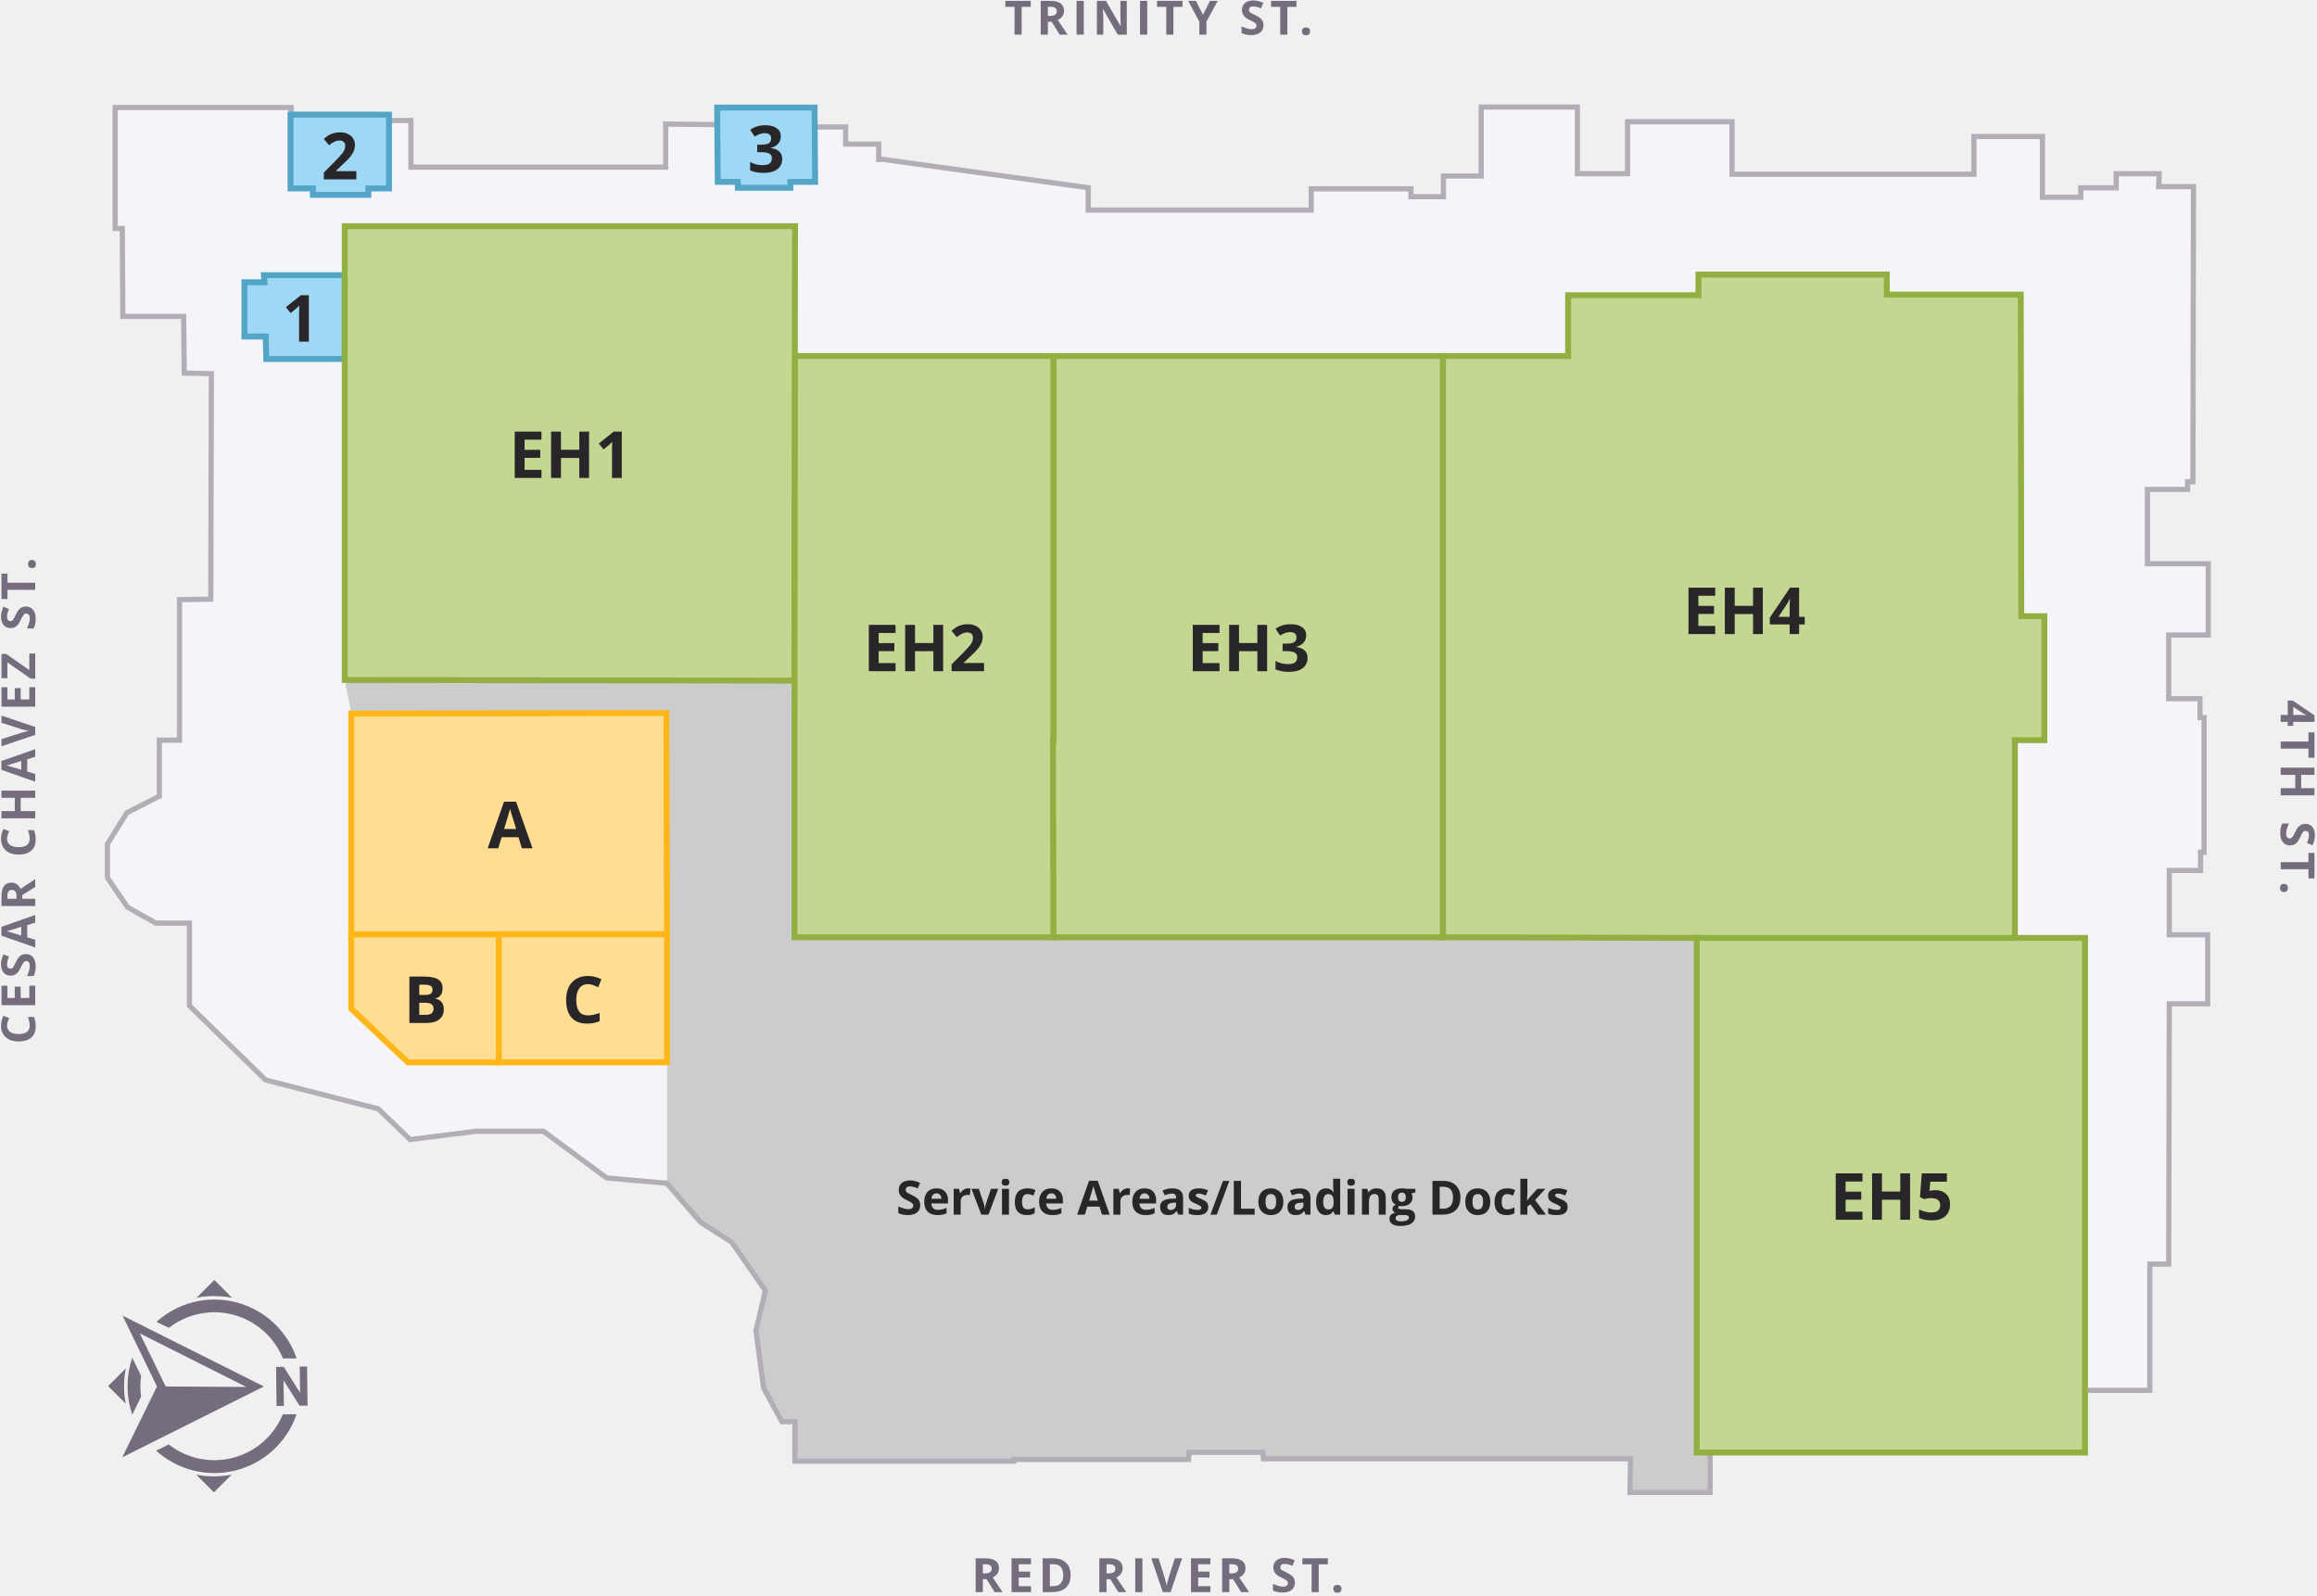
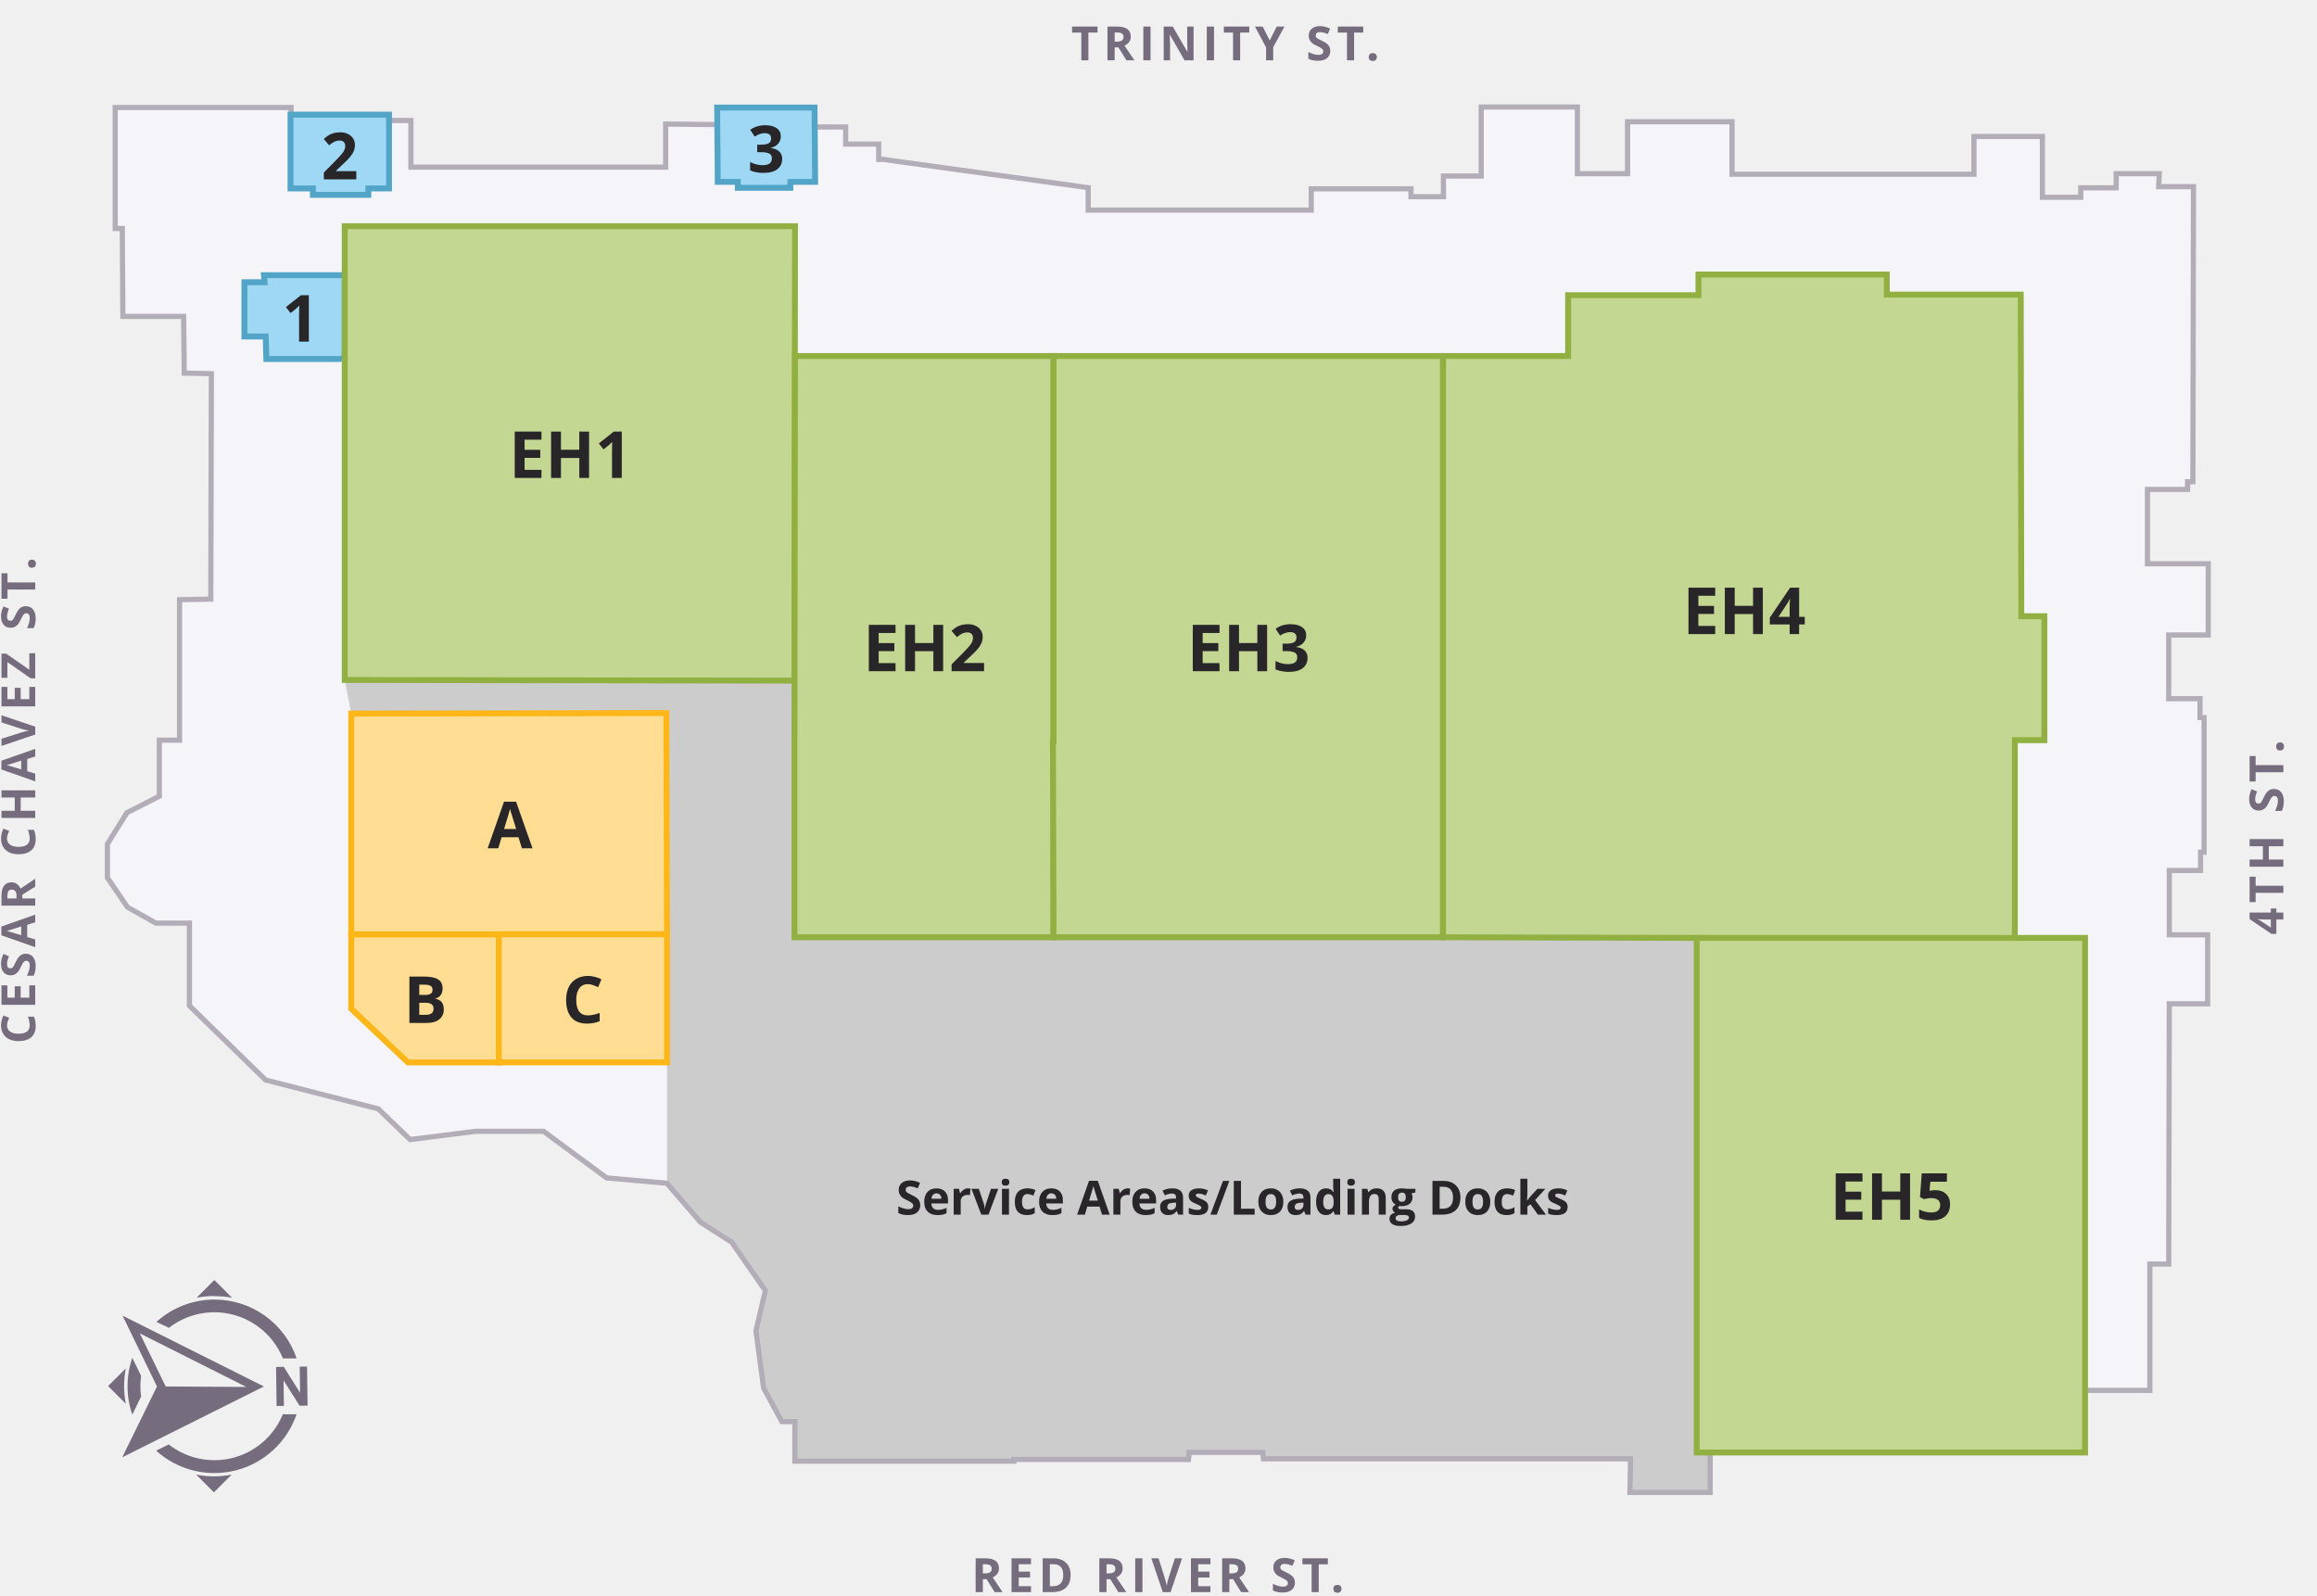
- <svg xmlns="http://www.w3.org/2000/svg" id="Level_1" data-name="Level 1" viewBox="0 0 392.63 270.38">
+ <svg xmlns="http://www.w3.org/2000/svg" id="Level_1" data-name="Level 1" viewBox="0 0 392.63 270.38" style="zoom: 1;">
  <defs>
    <style>.cls-1{fill:#ccc;}.cls-2{fill:#f5f4f8;}.cls-3,.cls-4,.cls-5,.cls-6{fill:none;}.cls-3{stroke:#000;stroke-width:0.22px;}.cls-3,.cls-6,.cls-9{stroke-miterlimit:3.86;}.cls-4{stroke:#fff;stroke-width:0.84px;stroke-dasharray:0.84 0.84;}.cls-5{stroke:#7e702d;stroke-linecap:round;stroke-linejoin:round;stroke-width:0.02px;}.cls-6{stroke:#b3adb8;stroke-linecap:square;stroke-width:0.88px;}.cls-7{fill:#9fd8f4;stroke:#52a5c6;}.cls-7,.cls-8{stroke-miterlimit:10;}.cls-8{fill:#c4d792;stroke:#91b041;}.cls-9{fill:#ffdd93;stroke:#ffb618;}.cls-10,.cls-11,.cls-12{isolation:isolate;font-family:OpenSans-Semibold, Open Sans;font-weight:700;}.cls-10{font-size:11px;}.cls-10,.cls-11{fill:#282629;}.cls-11,.cls-12{font-size:8px;}.cls-12,.cls-13{fill:#756c7d;}.cls-12{letter-spacing:0.1em;}</style>
  </defs>
  <path class="cls-1" d="M35.77,85.29l0,16.23-5.3.1v23.8H27v9.5l-5.5,2.8-3.3,5.3v5.7l3.4,5,4.8,2.7h5.7v14L45,183l19.1,4.9,5.4,5.2,11.1-1.4h11.5l10.7,7.9,10.2.9,5.7,6.6,5.3,3.4,5.7,8.2-1.6,6.8,1.3,9.7,3.1,5.7h2.2v6.7h37.1v-.3h29.6l.1-1.2H214l.1,1.1h62.2l-.1,5.7h13.6V112L35.77,85.29" />
  <polygon class="cls-2" points="49.23 19.82 49.23 18.32 45.52 18.32 41.83 18.32 38.13 18.32 34.42 18.32 30.73 18.32 27.02 18.32 23.32 18.32 19.63 18.32 19.63 20.82 19.63 23.32 19.63 25.82 19.63 28.32 19.63 30.82 19.63 33.33 19.63 35.83 19.63 38.33 21.23 38.33 20.82 53.33 31.13 53.63 31.23 63.23 35.83 63.33 35.73 101.92 30.73 101.92 30.73 104.92 30.73 107.83 30.73 110.83 30.73 113.72 30.73 116.72 30.73 119.63 30.73 122.63 30.73 125.53 30.23 125.53 29.82 125.53 29.32 125.53 28.93 125.53 28.52 125.63 28.02 125.63 27.63 125.63 27.23 125.63 27.13 126.83 27.13 128.03 27.13 129.13 27.13 130.32 27.13 131.53 27.13 132.72 27.13 133.93 27.13 135.13 26.43 135.43 25.73 135.82 25.13 136.13 24.43 136.53 23.82 136.82 23.13 137.22 22.43 137.53 21.82 137.93 21.43 138.53 20.93 139.13 20.52 139.82 20.13 140.43 19.63 141.03 19.23 141.72 18.82 142.32 18.32 142.93 18.32 143.63 18.32 144.43 18.43 145.13 18.43 145.82 18.43 146.53 18.43 147.22 18.43 147.93 18.43 148.72 18.82 149.32 19.23 149.93 19.73 150.53 20.13 151.13 20.52 151.72 21.02 152.32 21.43 152.93 21.82 153.53 22.43 153.82 23.02 154.22 23.63 154.53 24.23 154.82 24.82 155.13 25.43 155.43 26.02 155.82 26.63 156.13 27.32 156.13 28.02 156.13 28.73 156.13 29.43 156.13 30.13 156.13 30.93 156.13 31.63 156.13 32.33 156.13 32.33 157.93 32.33 159.63 32.33 161.43 32.33 163.22 32.33 165.03 32.42 166.72 32.42 168.53 32.42 170.32 34.02 171.93 35.52 173.43 37.13 175.03 38.73 176.53 40.33 178.13 41.92 179.72 43.52 181.22 45.02 182.82 47.42 183.43 49.83 184.03 52.23 184.63 54.63 185.32 57.02 185.93 59.42 186.53 61.83 187.13 64.22 187.72 64.92 188.43 65.63 189.03 66.22 189.72 66.92 190.32 67.63 191.03 68.22 191.63 68.92 192.22 69.63 192.93 70.92 192.72 72.33 192.53 73.63 192.43 75.03 192.22 76.42 192.03 77.72 191.93 79.13 191.72 80.42 191.53 81.92 191.53 83.42 191.53 84.83 191.53 86.33 191.53 87.83 191.53 89.22 191.53 90.72 191.53 92.22 191.53 93.53 192.53 94.92 193.53 96.22 194.53 97.63 195.53 98.92 196.53 100.22 197.53 101.63 198.53 102.92 199.53 113.03 200.53 113.03 180.13 69.22 180.03 59.52 170.93 59.52 120.92 58.42 115.22 58.42 104.22 58.42 38.33 134.82 38.33 134.82 60.42 265.73 60.33 265.73 50.02 287.82 50.02 287.93 46.73 319.52 46.52 319.73 49.92 342.43 49.92 342.52 104.42 346.02 104.63 346.13 125.33 341.43 125.42 341.73 160.03 353.23 160.03 353.43 173.53 353.43 183.13 353.43 192.72 353.43 235.63 364.32 235.63 364.32 214.13 367.43 214.13 367.52 170.22 374.13 169.93 374.13 158.43 367.52 158.43 367.52 147.43 372.82 147.43 372.82 144.32 373.43 144.32 373.23 121.72 372.63 121.63 372.63 118.63 367.73 118.22 367.73 107.83 374.02 107.63 373.93 95.63 363.73 95.63 363.93 82.83 364.73 82.83 365.63 82.83 366.43 82.83 367.32 82.83 368.13 82.83 369.02 82.83 369.82 82.83 370.73 82.83 370.73 82.63 370.73 82.42 370.73 82.33 370.73 82.13 370.73 82.03 370.73 81.83 370.73 81.72 370.73 81.53 370.82 81.53 370.93 81.53 371.02 81.53 371.13 81.53 371.23 81.53 371.32 81.53 371.43 81.53 371.52 81.53 371.52 75.33 371.52 69.03 371.52 62.83 371.52 56.63 371.52 50.33 371.52 44.13 371.52 37.83 371.52 31.63 365.52 31.63 365.93 29.43 358.63 29.43 358.82 31.93 353.13 31.93 352.73 33.42 346.02 33.42 346.02 23.43 334.73 23.23 334.73 29.43 293.43 29.52 293.43 20.63 275.73 20.63 275.82 29.52 267.13 29.52 267.23 18.13 250.93 18.13 251.03 29.93 244.53 29.93 244.53 33.42 239.13 33.42 239.03 32.02 222.13 32.02 222.13 35.63 184.32 35.63 184.03 31.82 174.82 30.52 171.13 30.02 167.43 29.52 163.72 29.02 160.03 28.52 156.32 28.02 152.63 27.52 149.03 27.02 149.03 24.73 143.13 24.43 143.22 21.63 138.13 22.02 121.13 21.23 112.83 21.23 112.72 28.32 69.83 28.32 69.63 20.52 49.23 19.82" />
  <rect class="cls-2" x="44.73" y="57.42" width="3.2" height="3.1" />
  <polygon class="cls-3" points="121.53 18.23 138.03 18.23 138.13 30.82 133.93 30.82 133.93 31.82 125.03 31.82 125.03 30.82 121.63 30.82 121.53 18.23" />
  <polygon class="cls-3" points="49.33 19.43 63.83 19.43 63.83 30.32 60.83 30.32 60.83 31.32 52.63 31.32 52.63 30.32 49.33 30.32 49.33 19.43" />
  <line class="cls-4" x1="134.72" y1="60.63" x2="134.72" y2="114.43" />
  <line class="cls-5" x1="334.73" y1="23.22" x2="345.73" y2="23.22" />
  <path class="cls-6" d="M69.63,28.32v-7.9h-5.8v-1H49.33v-1.2H19.52v20.5h1.2l.1,14.9h10.3l.1,9.6,4.6.1-.1,38.2-5.3.1v23.8H27v9.5l-5.5,2.8-3.3,5.3v5.7l3.4,5,4.8,2.7h5.7v14L45,183l19.1,4.9,5.4,5.2,11.1-1.4h11.5l10.7,7.9,10.2.9,5.7,6.6,5.3,3.4,5.7,8.2-1.6,6.8,1.3,9.7,3.1,5.7h2.2v6.7h37.1v-.3h29.6l.1-1.2H214l.1,1.1h62.2l-.1,5.7h13.6v-17l63.6-.3h10.9v-21.4h3.2l.1-44.1h6.5v-11.7h-6.5v-10.9h5.3v-3.1h.6v-22.8h-.7v-3.2h-5.3v-10.8h6.7V95.53h-10.3V82.93h6.8v-1.3h.9l.1-50h-5.9l.1-2.2h-7.3v2.4h-6v1.6h-6.5V23.13h-11.6v6.4h-41v-8.9h-17.7v8.8h-8.5V18.13H251v11.7h-6.4v3.5h-5.5V32h-16.9v3.6h-37.8v-3.8L149,26.92m-.1.1v-2.6h-5.6m0,0v-2.9h-5.6l.1-3-16-.2v2.8l-9-.1v7.3H69.63" />
  <polygon class="cls-5" points="357.02 242.93 357.13 242.93 357.13 242.93 357.02 242.93" />
  <polygon id="clickable-Meeting_Room_2" data-name="clickable-Meeting Room 2" class="cls-7" points="49.23 19.43 65.92 19.43 65.92 31.93 62.42 31.93 62.42 33.02 53.02 33.02 53.02 31.93 49.23 31.93 49.23 19.43" />
  <polygon id="clickable-Meeting_Room_1" data-name="clickable-Meeting Room 1" class="cls-7" points="41.42 47.83 44.83 47.83 44.73 46.63 57.52 46.63 58.42 46.63 58.42 47.92 58.42 59.83 58.33 60.73 57.52 60.83 45.13 60.83 45.02 57.02 41.42 57.02 41.42 47.83" />
  <polygon id="clickable-Meeting_Room_3" data-name="clickable-Meeting Room 3" class="cls-7" points="121.53 18.23 138.03 18.23 138.13 30.82 133.93 30.82 133.93 31.82 125.03 31.82 125.03 30.82 121.63 30.82 121.53 18.23" />
  <polygon id="clickable-Exhibit_Hall_1" data-name="clickable-Exhibit Hall 1" class="cls-8" points="134.72 38.33 58.42 38.33 58.42 115.22 134.63 115.33 134.72 38.33" />
  <polygon id="clickable-Exhibit_Hall_2" data-name="clickable-Exhibit Hall 2" class="cls-8" points="134.72 60.33 134.63 125.53 134.63 125.53 134.63 158.82 178.53 158.82 178.53 60.33 178.53 60.33 134.72 60.33" />
  <polygon id="clickable-Exhibit_Hall_3" data-name="clickable-Exhibit Hall 3" class="cls-8" points="178.53 60.33 178.53 125.53 178.43 125.53 178.53 158.82 244.53 158.82 244.53 60.33 178.53 60.33" />
  <polygon id="clickable-Exhibit_Hall_4" data-name="clickable-Exhibit Hall 4" class="cls-8" points="287.52 158.93 244.53 158.82 244.53 60.33 265.73 60.33 265.73 50.02 287.82 50.02 287.82 46.52 319.73 46.52 319.73 49.92 342.43 49.92 342.52 104.42 346.43 104.42 346.43 125.42 341.43 125.42 341.43 160.03 287.52 158.93" />
  <rect id="clickable-Exhibit_Hall_5" data-name="clickable-Exhibit Hall 5" class="cls-8" x="287.52" y="158.93" width="65.8" height="87.2" />
  <polygon id="clickable-Ballroom_B" data-name="clickable-Ballroom B" class="cls-9" points="84.53 180.03 69.13 180.03 59.52 170.93 59.52 158.32 84.53 158.32 84.53 180.03" />
  <polygon id="clickable-Ballroom_A" data-name="clickable-Ballroom A" class="cls-9" points="113.03 158.32 59.52 158.32 59.52 120.92 112.92 120.83 113.03 158.32" />
  <rect id="clickable-Ballroom_C" data-name="clickable-Ballroom C" class="cls-9" x="84.53" y="158.32" width="28.5" height="21.7" />
  <text class="cls-10" transform="translate(86.24 80.99)">EH1</text>
  <text class="cls-10" transform="translate(47.79 57.89)">1</text>
  <text class="cls-10" transform="translate(54.44 30.39)">2</text>
  <text class="cls-10" transform="translate(126.69 29.19)">3</text>
  <text class="cls-10" transform="translate(82.64 143.74)">A</text>
  <text class="cls-10" transform="translate(68.39 173.34)">B</text>
  <text class="cls-10" transform="translate(95.29 173.34)">C</text>
  <text class="cls-10" transform="translate(146.24 113.74)">EH2</text>
  <text class="cls-10" transform="translate(201.14 113.74)">EH3</text>
  <text class="cls-10" transform="translate(285.14 107.44)">EH4</text>
  <text class="cls-10" transform="translate(310.09 206.69)">EH5</text>
  <text class="cls-11" transform="translate(151.85 205.82)">Service Areas/Loading Docks</text>
-   <text class="cls-12" transform="translate(170.2 5.87)">TRINITY ST.</text>
+   <text x="37.444px" font-family="Sans Serif" y="4.35px" text-anchor="middle" class="cls-12" font-size="5px" transform="translate(170.2 5.87)">TRINITY ST.</text>
  <text class="cls-12" transform="translate(164.61 269.78)">RED RIVER ST.</text>
-   <text class="cls-12" transform="translate(386.48 118.57) rotate(90)">4TH ST.</text>
-   <text class="cls-12" transform="translate(5.97 176.94) rotate(-90)">CESAR CHAVEZ ST.</text>
+   <text y="367.275px" translate="translate" transform="rotate(270 17.11719 -2.539062)" class="cls-12" x="-143.805px">4TH ST.</text>
+   <text y="0px" transform="translate(5.97 176.94) rotate(-90)" class="cls-12" x="0.056px">CESAR CHAVEZ ST.</text>
  <path class="cls-13" d="M36.36,220.21A14.66,14.66,0,0,0,26.51,224L28.63,225a12.54,12.54,0,0,1,19.31,5.19h2.33A14.72,14.72,0,0,0,36.36,220.21ZM23.91,236.65a12.68,12.68,0,0,1,0-3.51l-1.49-3.06a14.78,14.78,0,0,0,0,9.63Zm26.34,3H47.93a12.54,12.54,0,0,1-19.34,5.11l-2.13,1.06a14.72,14.72,0,0,0,23.79-6.16Zm-17,10.23a15.53,15.53,0,0,0,6,0l-3,3Zm3.07-30.27a15.42,15.42,0,0,0-3,.29l3-3,3,3A15.42,15.42,0,0,0,36.36,219.64Zm-15,18.26-3-3,3-3a15.53,15.53,0,0,0,0,6Z" />
  <path class="cls-13" d="M44.72,234.94l-23.95-12,5.83,12-5.88,12Zm-16.64,0-4.39-9,18.05,9.08Z" />
  <polygon class="cls-13" points="46.87 238.25 46.78 231.63 48.08 231.61 50.85 236 50.79 231.58 52.03 231.56 52.12 238.18 50.77 238.2 48.05 233.91 48.11 238.23 46.87 238.25" />
</svg>
